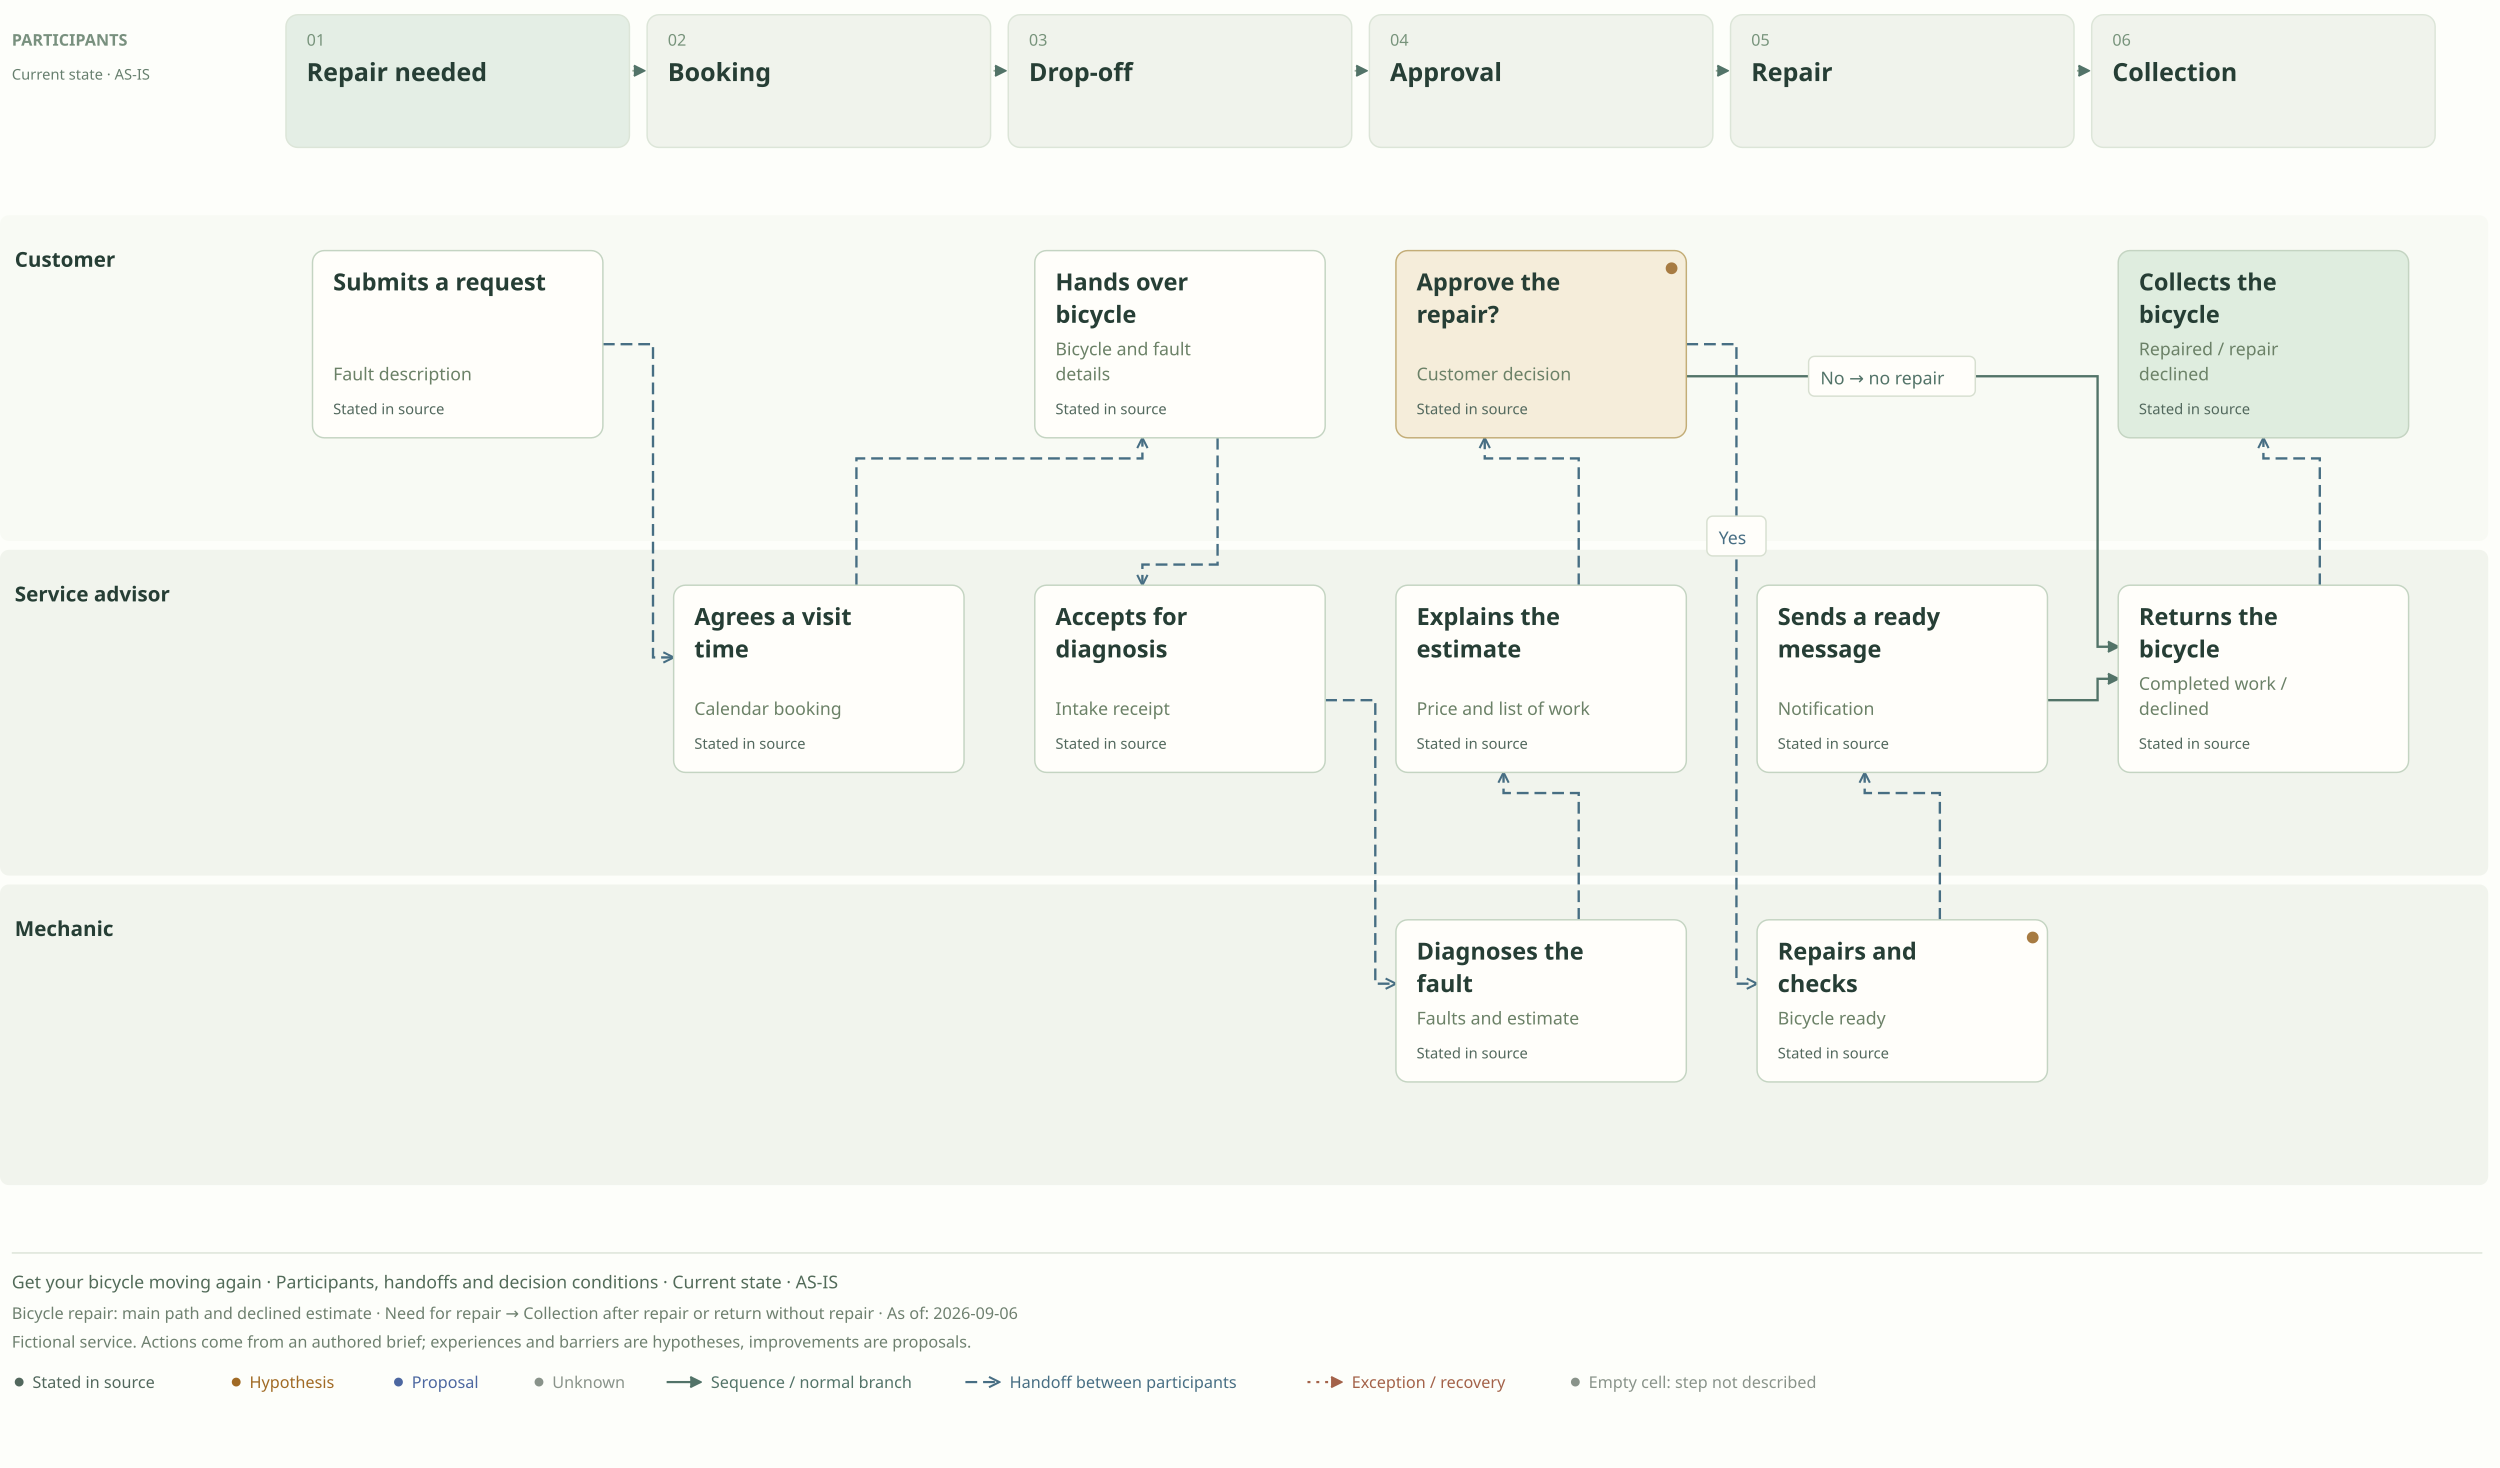
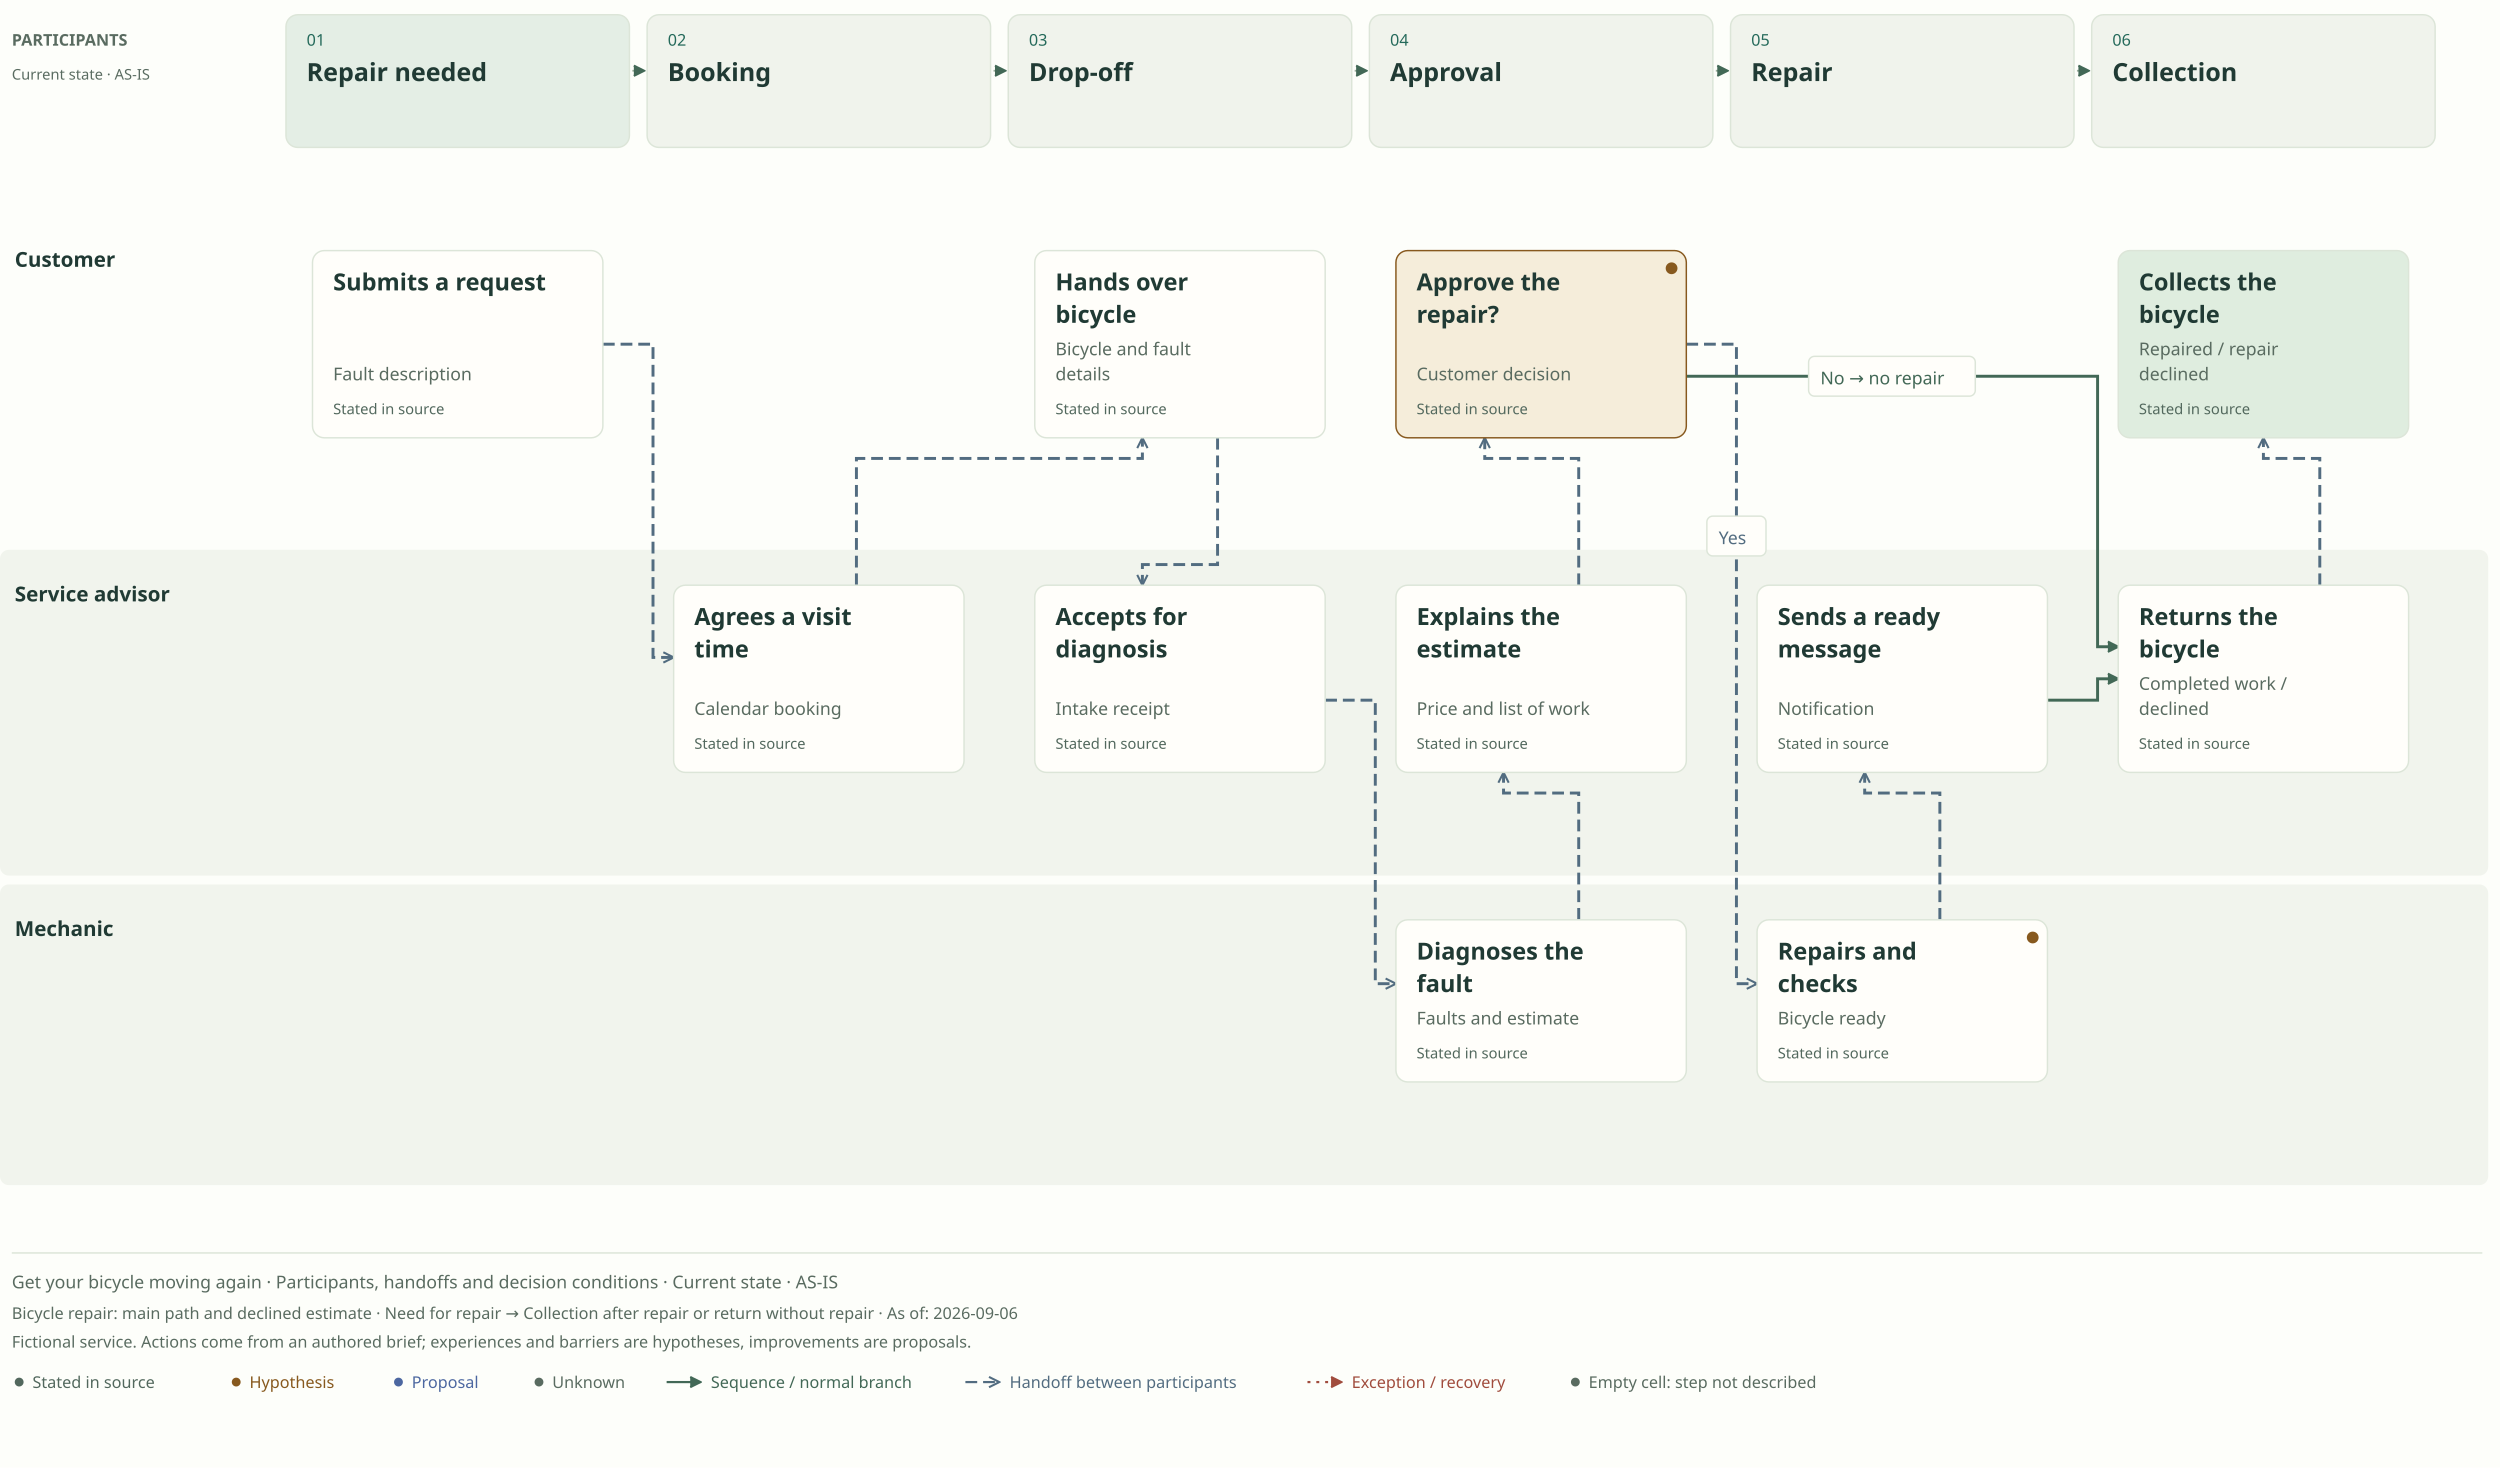
<svg xmlns="http://www.w3.org/2000/svg" viewBox="0 0 1696 995.6" width="1696" height="995.6" aria-label="Get your bicycle moving again. Participants, handoffs and decision conditions. Current state · AS-IS">
  <rect x="0" y="0" width="1696" height="995.6" rx="0" fill="#fdfefa" stroke="none" />
-   <style>[role="button"]:focus-visible{outline:none;filter:drop-shadow(0 0 3px #b18d34)}</style>
  <defs>
    <marker id="flow" markerWidth="9" markerHeight="9" refX="8" refY="4.5" orient="auto" markerUnits="userSpaceOnUse">
-       <path d="M1,1 L8,4.5 L1,8" fill="#527368" stroke="#527368" stroke-width="1.4" />
+       <path d="M1,1 L8,4.5 L1,8" fill="#426856" stroke="#426856" stroke-width="1.4" />
    </marker>
    <marker id="handoff" markerWidth="9" markerHeight="9" refX="8" refY="4.5" orient="auto" markerUnits="userSpaceOnUse">
-       <path d="M1,1 L8,4.5 L1,8" fill="none" stroke="#476e83" stroke-width="1.4" />
+       <path d="M1,1 L8,4.5 L1,8" fill="none" stroke="#526c80" stroke-width="1.4" />
    </marker>
    <marker id="exception" markerWidth="9" markerHeight="9" refX="8" refY="4.5" orient="auto" markerUnits="userSpaceOnUse">
-       <path d="M1,1 L8,4.5 L1,8" fill="#a36249" stroke="#a36249" stroke-width="1.4" />
+       <path d="M1,1 L8,4.5 L1,8" fill="#a04c3d" stroke="#a04c3d" stroke-width="1.4" />
    </marker>
  </defs>
-   <text x="8" y="31" fill="#78907e" font-size="11" font-weight="700" font-family="&quot;Avenir Next&quot;, &quot;Trebuchet MS&quot;, sans-serif">
+   <text x="8" y="31" fill="#596b60" font-size="11" font-weight="700" font-family="&quot;Avenir Next&quot;,&quot;Trebuchet MS&quot;,sans-serif">
    <tspan x="8" dy="0">PARTICIPANTS</tspan>
  </text>
-   <text x="8" y="54" fill="#667e6d" font-size="10" font-weight="500" font-family="&quot;Avenir Next&quot;, &quot;Trebuchet MS&quot;, sans-serif">
+   <text x="8" y="54" fill="#596b60" font-size="10" font-weight="500" font-family="&quot;Avenir Next&quot;,&quot;Trebuchet MS&quot;,sans-serif">
    <tspan x="8" dy="0">Current state · AS-IS</tspan>
  </text>
-   <g data-card="stage" aria-label="Repair needed">
+   <g data-card="stage" data-stage="request" aria-label="Repair needed">
    <rect x="194" y="10" width="233" height="90" rx="8" fill="#e4eee5" stroke="#dce5d8" />
-     <text x="208" y="31" fill="#77937b" font-size="11" font-weight="500" font-family="&quot;Avenir Next&quot;, &quot;Trebuchet MS&quot;, sans-serif">
+     <text x="208" y="31" fill="#24695a" font-size="11" font-weight="500" font-family="&quot;Avenir Next&quot;,&quot;Trebuchet MS&quot;,sans-serif">
      <tspan x="208" dy="0">01</tspan>
    </text>
-     <text x="208" y="55" fill="#263e35" font-size="17" font-weight="600" font-family="&quot;Avenir Next&quot;, &quot;Trebuchet MS&quot;, sans-serif">
+     <text x="208" y="55" fill="#203a34" font-size="17" font-weight="600" font-family="&quot;Avenir Next&quot;,&quot;Trebuchet MS&quot;,sans-serif">
      <tspan x="208" dy="0">Repair needed</tspan>
    </text>
  </g>
  <path d="M429 48 h8" stroke="#98ac9a" stroke-width="1.2" marker-end="url(#flow)" />
-   <g data-card="stage" aria-label="Booking">
+   <g data-card="stage" data-stage="book" aria-label="Booking">
    <rect x="439" y="10" width="233" height="90" rx="8" fill="#f0f3ec" stroke="#dce5d8" />
-     <text x="453" y="31" fill="#77937b" font-size="11" font-weight="500" font-family="&quot;Avenir Next&quot;, &quot;Trebuchet MS&quot;, sans-serif">
+     <text x="453" y="31" fill="#24695a" font-size="11" font-weight="500" font-family="&quot;Avenir Next&quot;,&quot;Trebuchet MS&quot;,sans-serif">
      <tspan x="453" dy="0">02</tspan>
    </text>
-     <text x="453" y="55" fill="#263e35" font-size="17" font-weight="600" font-family="&quot;Avenir Next&quot;, &quot;Trebuchet MS&quot;, sans-serif">
+     <text x="453" y="55" fill="#203a34" font-size="17" font-weight="600" font-family="&quot;Avenir Next&quot;,&quot;Trebuchet MS&quot;,sans-serif">
      <tspan x="453" dy="0">Booking</tspan>
    </text>
  </g>
  <path d="M674 48 h8" stroke="#98ac9a" stroke-width="1.2" marker-end="url(#flow)" />
-   <g data-card="stage" aria-label="Drop-off">
+   <g data-card="stage" data-stage="handover" aria-label="Drop-off">
    <rect x="684" y="10" width="233" height="90" rx="8" fill="#f0f3ec" stroke="#dce5d8" />
-     <text x="698" y="31" fill="#77937b" font-size="11" font-weight="500" font-family="&quot;Avenir Next&quot;, &quot;Trebuchet MS&quot;, sans-serif">
+     <text x="698" y="31" fill="#24695a" font-size="11" font-weight="500" font-family="&quot;Avenir Next&quot;,&quot;Trebuchet MS&quot;,sans-serif">
      <tspan x="698" dy="0">03</tspan>
    </text>
-     <text x="698" y="55" fill="#263e35" font-size="17" font-weight="600" font-family="&quot;Avenir Next&quot;, &quot;Trebuchet MS&quot;, sans-serif">
+     <text x="698" y="55" fill="#203a34" font-size="17" font-weight="600" font-family="&quot;Avenir Next&quot;,&quot;Trebuchet MS&quot;,sans-serif">
      <tspan x="698" dy="0">Drop-off</tspan>
    </text>
  </g>
  <path d="M919 48 h8" stroke="#98ac9a" stroke-width="1.2" marker-end="url(#flow)" />
-   <g data-card="stage" aria-label="Approval">
+   <g data-card="stage" data-stage="diagnose" aria-label="Approval">
    <rect x="929" y="10" width="233" height="90" rx="8" fill="#f0f3ec" stroke="#dce5d8" />
-     <text x="943" y="31" fill="#77937b" font-size="11" font-weight="500" font-family="&quot;Avenir Next&quot;, &quot;Trebuchet MS&quot;, sans-serif">
+     <text x="943" y="31" fill="#24695a" font-size="11" font-weight="500" font-family="&quot;Avenir Next&quot;,&quot;Trebuchet MS&quot;,sans-serif">
      <tspan x="943" dy="0">04</tspan>
    </text>
-     <text x="943" y="55" fill="#263e35" font-size="17" font-weight="600" font-family="&quot;Avenir Next&quot;, &quot;Trebuchet MS&quot;, sans-serif">
+     <text x="943" y="55" fill="#203a34" font-size="17" font-weight="600" font-family="&quot;Avenir Next&quot;,&quot;Trebuchet MS&quot;,sans-serif">
      <tspan x="943" dy="0">Approval</tspan>
    </text>
  </g>
  <path d="M1164 48 h8" stroke="#98ac9a" stroke-width="1.2" marker-end="url(#flow)" />
-   <g data-card="stage" aria-label="Repair">
+   <g data-card="stage" data-stage="repair" aria-label="Repair">
    <rect x="1174" y="10" width="233" height="90" rx="8" fill="#f0f3ec" stroke="#dce5d8" />
-     <text x="1188" y="31" fill="#77937b" font-size="11" font-weight="500" font-family="&quot;Avenir Next&quot;, &quot;Trebuchet MS&quot;, sans-serif">
+     <text x="1188" y="31" fill="#24695a" font-size="11" font-weight="500" font-family="&quot;Avenir Next&quot;,&quot;Trebuchet MS&quot;,sans-serif">
      <tspan x="1188" dy="0">05</tspan>
    </text>
-     <text x="1188" y="55" fill="#263e35" font-size="17" font-weight="600" font-family="&quot;Avenir Next&quot;, &quot;Trebuchet MS&quot;, sans-serif">
+     <text x="1188" y="55" fill="#203a34" font-size="17" font-weight="600" font-family="&quot;Avenir Next&quot;,&quot;Trebuchet MS&quot;,sans-serif">
      <tspan x="1188" dy="0">Repair</tspan>
    </text>
  </g>
  <path d="M1409 48 h8" stroke="#98ac9a" stroke-width="1.2" marker-end="url(#flow)" />
-   <g data-card="stage" aria-label="Collection">
+   <g data-card="stage" data-stage="pickup" aria-label="Collection">
    <rect x="1419" y="10" width="233" height="90" rx="8" fill="#f0f3ec" stroke="#dce5d8" />
-     <text x="1433" y="31" fill="#77937b" font-size="11" font-weight="500" font-family="&quot;Avenir Next&quot;, &quot;Trebuchet MS&quot;, sans-serif">
+     <text x="1433" y="31" fill="#24695a" font-size="11" font-weight="500" font-family="&quot;Avenir Next&quot;,&quot;Trebuchet MS&quot;,sans-serif">
      <tspan x="1433" dy="0">06</tspan>
    </text>
-     <text x="1433" y="55" fill="#263e35" font-size="17" font-weight="600" font-family="&quot;Avenir Next&quot;, &quot;Trebuchet MS&quot;, sans-serif">
+     <text x="1433" y="55" fill="#203a34" font-size="17" font-weight="600" font-family="&quot;Avenir Next&quot;,&quot;Trebuchet MS&quot;,sans-serif">
      <tspan x="1433" dy="0">Collection</tspan>
    </text>
  </g>
-   <rect x="0" y="146" width="1688" height="221" rx="6" fill="#f8faf4" stroke="none" />
-   <text x="10" y="181" fill="#263e35" font-size="14" font-weight="600" font-family="&quot;Avenir Next&quot;, &quot;Trebuchet MS&quot;, sans-serif">
+   <rect x="0" y="146" width="1688" height="221" rx="6" fill="#fdfefa" stroke="none" />
+   <text x="10" y="181" fill="#203a34" font-size="14" font-weight="600" font-family="&quot;Avenir Next&quot;,&quot;Trebuchet MS&quot;,sans-serif">
    <tspan x="10" dy="0">Customer</tspan>
  </text>
  <rect x="0" y="373" width="1688" height="221" rx="6" fill="#f1f4ed" stroke="none" />
-   <text x="10" y="408" fill="#263e35" font-size="14" font-weight="600" font-family="&quot;Avenir Next&quot;, &quot;Trebuchet MS&quot;, sans-serif">
+   <text x="10" y="408" fill="#203a34" font-size="14" font-weight="600" font-family="&quot;Avenir Next&quot;,&quot;Trebuchet MS&quot;,sans-serif">
    <tspan x="10" dy="0">Service advisor</tspan>
  </text>
  <rect x="0" y="600" width="1688" height="204" rx="6" fill="#f1f4ed" stroke="none" />
-   <text x="10" y="635" fill="#263e35" font-size="14" font-weight="600" font-family="&quot;Avenir Next&quot;, &quot;Trebuchet MS&quot;, sans-serif">
+   <text x="10" y="635" fill="#203a34" font-size="14" font-weight="600" font-family="&quot;Avenir Next&quot;,&quot;Trebuchet MS&quot;,sans-serif">
    <tspan x="10" dy="0">Mechanic</tspan>
  </text>
  <g data-layer="edges">
-     <path d="M409 233.5 H443 V446 H457" stroke="#476e83" stroke-width="1.6" fill="none" stroke-dasharray="8 4" marker-end="url(#handoff)" data-edge="edge-1" data-from="need" data-to="book" data-kind="handoff" aria-label="edge-1: Submits a request → Agrees a visit time. Handoff between participants" />
-     <path d="M581 397 V311 H775 V297" stroke="#476e83" stroke-width="1.6" fill="none" stroke-dasharray="8 4" marker-end="url(#handoff)" data-edge="edge-2" data-from="book" data-to="bring" data-kind="handoff" aria-label="edge-2: Agrees a visit time → Hands over bicycle. Handoff between participants" />
-     <path d="M826 297 V383 H775 V397" stroke="#476e83" stroke-width="1.6" fill="none" stroke-dasharray="8 4" marker-end="url(#handoff)" data-edge="edge-3" data-from="bring" data-to="accept" data-kind="handoff" aria-label="edge-3: Hands over bicycle → Accepts for diagnosis. Handoff between participants" />
-     <path d="M899 475 H933 V667.333 H947" stroke="#476e83" stroke-width="1.6" fill="none" stroke-dasharray="8 4" marker-end="url(#handoff)" data-edge="edge-4" data-from="accept" data-to="inspect" data-kind="handoff" aria-label="edge-4: Accepts for diagnosis → Diagnoses the fault. Handoff between participants" />
-     <path d="M1071 624 V538 H1020 V524" stroke="#476e83" stroke-width="1.6" fill="none" stroke-dasharray="8 4" marker-end="url(#handoff)" data-edge="edge-5" data-from="inspect" data-to="quote" data-kind="handoff" aria-label="edge-5: Diagnoses the fault → Explains the estimate. Handoff between participants" />
-     <path d="M1071 397 V311 H1007.25 V297" stroke="#476e83" stroke-width="1.6" fill="none" stroke-dasharray="8 4" marker-end="url(#handoff)" data-edge="edge-6" data-from="quote" data-to="decision" data-kind="handoff" aria-label="edge-6: Explains the estimate → Approve the repair?. Handoff between participants" />
-     <path d="M1144 233.5 H1178 V667.333 H1192" stroke="#476e83" stroke-width="1.6" fill="none" stroke-dasharray="8 4" marker-end="url(#handoff)" data-edge="edge-7" data-from="decision" data-to="fix" data-kind="handoff" aria-label="edge-7: Approve the repair? → Repairs and checks. Yes" />
+     <path d="M409 233.5 H443 V446 H457" stroke="#526c80" stroke-width="2" fill="none" stroke-dasharray="8 4" marker-end="url(#handoff)" data-edge="edge-1" data-from="need" data-to="book" data-kind="handoff" aria-label="edge-1: Submits a request → Agrees a visit time. Handoff between participants" />
+     <path d="M581 397 V311 H775 V297" stroke="#526c80" stroke-width="2" fill="none" stroke-dasharray="8 4" marker-end="url(#handoff)" data-edge="edge-2" data-from="book" data-to="bring" data-kind="handoff" aria-label="edge-2: Agrees a visit time → Hands over bicycle. Handoff between participants" />
+     <path d="M826 297 V383 H775 V397" stroke="#526c80" stroke-width="2" fill="none" stroke-dasharray="8 4" marker-end="url(#handoff)" data-edge="edge-3" data-from="bring" data-to="accept" data-kind="handoff" aria-label="edge-3: Hands over bicycle → Accepts for diagnosis. Handoff between participants" />
+     <path d="M899 475 H933 V667.333 H947" stroke="#526c80" stroke-width="2" fill="none" stroke-dasharray="8 4" marker-end="url(#handoff)" data-edge="edge-4" data-from="accept" data-to="inspect" data-kind="handoff" aria-label="edge-4: Accepts for diagnosis → Diagnoses the fault. Handoff between participants" />
+     <path d="M1071 624 V538 H1020 V524" stroke="#526c80" stroke-width="2" fill="none" stroke-dasharray="8 4" marker-end="url(#handoff)" data-edge="edge-5" data-from="inspect" data-to="quote" data-kind="handoff" aria-label="edge-5: Diagnoses the fault → Explains the estimate. Handoff between participants" />
+     <path d="M1071 397 V311 H1007.25 V297" stroke="#526c80" stroke-width="2" fill="none" stroke-dasharray="8 4" marker-end="url(#handoff)" data-edge="edge-6" data-from="quote" data-to="decision" data-kind="handoff" aria-label="edge-6: Explains the estimate → Approve the repair?. Handoff between participants" />
+     <path d="M1144 233.5 H1178 V667.333 H1192" stroke="#526c80" stroke-width="2" fill="none" stroke-dasharray="8 4" marker-end="url(#handoff)" data-edge="edge-7" data-from="decision" data-to="fix" data-kind="handoff" aria-label="edge-7: Approve the repair? → Repairs and checks. Yes" />
    <g data-edge-label="edge-7" aria-label="edge-7: Approve the repair? → Repairs and checks. Yes">
-       <rect x="1157.94" y="350.15" width="40.12" height="27" rx="4" fill="#fffefa" stroke="#d7dfd0" />
-       <text x="1165.94" y="369.15" fill="#476e83" font-size="12" font-weight="500" font-family="&quot;Avenir Next&quot;, &quot;Trebuchet MS&quot;, sans-serif">
+       <rect x="1157.94" y="350.15" width="40.12" height="27" rx="4" fill="#fffefa" stroke="#dce5d8" />
+       <text x="1165.94" y="369.15" fill="#526c80" font-size="12" font-weight="500" font-family="&quot;Avenir Next&quot;,&quot;Trebuchet MS&quot;,sans-serif">
        <tspan x="1165.94" dy="0">Yes</tspan>
      </text>
    </g>
-     <path d="M1144 255.25 H1423 V438.75 H1437" stroke="#527368" stroke-width="1.6" fill="none" stroke-dasharray="none" marker-end="url(#flow)" data-edge="edge-8" data-from="decision" data-to="return" data-kind="flow" aria-label="edge-8: Approve the repair? → Returns the bicycle. No → no repair" />
+     <path d="M1144 255.25 H1423 V438.75 H1437" stroke="#426856" stroke-width="2" fill="none" stroke-dasharray="none" marker-end="url(#flow)" data-edge="edge-8" data-from="decision" data-to="return" data-kind="flow" aria-label="edge-8: Approve the repair? → Returns the bicycle. No → no repair" />
    <g data-edge-label="edge-8" aria-label="edge-8: Approve the repair? → Returns the bicycle. No → no repair">
-       <rect x="1226.96" y="241.75" width="113.08" height="27" rx="4" fill="#fffefa" stroke="#d7dfd0" />
-       <text x="1234.96" y="260.75" fill="#527368" font-size="12" font-weight="500" font-family="&quot;Avenir Next&quot;, &quot;Trebuchet MS&quot;, sans-serif">
+       <rect x="1226.96" y="241.75" width="113.08" height="27" rx="4" fill="#fffefa" stroke="#dce5d8" />
+       <text x="1234.96" y="260.75" fill="#426856" font-size="12" font-weight="500" font-family="&quot;Avenir Next&quot;,&quot;Trebuchet MS&quot;,sans-serif">
        <tspan x="1234.96" dy="0">No → no repair</tspan>
      </text>
    </g>
-     <path d="M1316 624 V538 H1265 V524" stroke="#476e83" stroke-width="1.6" fill="none" stroke-dasharray="8 4" marker-end="url(#handoff)" data-edge="edge-9" data-from="fix" data-to="notify" data-kind="handoff" aria-label="edge-9: Repairs and checks → Sends a ready message. Handoff between participants" />
-     <path d="M1389 475 H1423 V460.5 H1437" stroke="#527368" stroke-width="1.6" fill="none" stroke-dasharray="none" marker-end="url(#flow)" data-edge="edge-10" data-from="notify" data-to="return" data-kind="flow" aria-label="edge-10: Sends a ready message → Returns the bicycle. Sequence / normal branch" />
-     <path d="M1573.75 397 V311 H1535.5 V297" stroke="#476e83" stroke-width="1.6" fill="none" stroke-dasharray="8 4" marker-end="url(#handoff)" data-edge="edge-11" data-from="return" data-to="done" data-kind="handoff" aria-label="edge-11: Returns the bicycle → Collects the bicycle. Handoff between participants" />
-   </g>
-   <g data-node="need" data-card="node" aria-label="Submits a request. Stated in source">
-     <rect x="212" y="170" width="197" height="127" rx="8" fill="#fffefa" stroke="#c4d4c2" />
-     <text x="226" y="197" fill="#263e35" font-size="16" font-weight="600" font-family="&quot;Avenir Next&quot;, &quot;Trebuchet MS&quot;, sans-serif">
+     <path d="M1316 624 V538 H1265 V524" stroke="#526c80" stroke-width="2" fill="none" stroke-dasharray="8 4" marker-end="url(#handoff)" data-edge="edge-9" data-from="fix" data-to="notify" data-kind="handoff" aria-label="edge-9: Repairs and checks → Sends a ready message. Handoff between participants" />
+     <path d="M1389 475 H1423 V460.5 H1437" stroke="#426856" stroke-width="2" fill="none" stroke-dasharray="none" marker-end="url(#flow)" data-edge="edge-10" data-from="notify" data-to="return" data-kind="flow" aria-label="edge-10: Sends a ready message → Returns the bicycle. Sequence / normal branch" />
+     <path d="M1573.75 397 V311 H1535.5 V297" stroke="#526c80" stroke-width="2" fill="none" stroke-dasharray="8 4" marker-end="url(#handoff)" data-edge="edge-11" data-from="return" data-to="done" data-kind="handoff" aria-label="edge-11: Returns the bicycle → Collects the bicycle. Handoff between participants" />
+   </g>
+   <g data-node="need" data-card="node" data-kind="action" aria-label="Submits a request. Stated in source">
+     <rect x="212" y="170" width="197" height="127" rx="8" fill="#fffefa" stroke="#dce5d8" />
+     <text x="226" y="197" fill="#203a34" font-size="16" font-weight="600" font-family="&quot;Avenir Next&quot;,&quot;Trebuchet MS&quot;,sans-serif">
      <tspan x="226" dy="0">Submits a request</tspan>
    </text>
-     <text x="226" y="258" fill="#6b8167" font-size="12" font-weight="500" font-family="&quot;Avenir Next&quot;, &quot;Trebuchet MS&quot;, sans-serif">
+     <text x="226" y="258" fill="#596b60" font-size="12" font-weight="500" font-family="&quot;Avenir Next&quot;,&quot;Trebuchet MS&quot;,sans-serif">
      <tspan x="226" dy="0">Fault description</tspan>
    </text>
-     <text x="226" y="281" fill="#52685d" font-size="10" font-weight="500" font-family="&quot;Avenir Next&quot;, &quot;Trebuchet MS&quot;, sans-serif">
+     <text x="226" y="281" fill="#52685d" font-size="10" font-weight="500" font-family="&quot;Avenir Next&quot;,&quot;Trebuchet MS&quot;,sans-serif">
      <tspan x="226" dy="0">Stated in source</tspan>
    </text>
  </g>
-   <g data-node="book" data-card="node" aria-label="Agrees a visit time. Stated in source">
-     <rect x="457" y="397" width="197" height="127" rx="8" fill="#fffefa" stroke="#c4d4c2" />
-     <text x="471" y="424" fill="#263e35" font-size="16" font-weight="600" font-family="&quot;Avenir Next&quot;, &quot;Trebuchet MS&quot;, sans-serif">
+   <g data-node="book" data-card="node" data-kind="action" aria-label="Agrees a visit time. Stated in source">
+     <rect x="457" y="397" width="197" height="127" rx="8" fill="#fffefa" stroke="#dce5d8" />
+     <text x="471" y="424" fill="#203a34" font-size="16" font-weight="600" font-family="&quot;Avenir Next&quot;,&quot;Trebuchet MS&quot;,sans-serif">
      <tspan x="471" dy="0">Agrees a visit</tspan>
      <tspan x="471" dy="22">time</tspan>
    </text>
-     <text x="471" y="485" fill="#6b8167" font-size="12" font-weight="500" font-family="&quot;Avenir Next&quot;, &quot;Trebuchet MS&quot;, sans-serif">
+     <text x="471" y="485" fill="#596b60" font-size="12" font-weight="500" font-family="&quot;Avenir Next&quot;,&quot;Trebuchet MS&quot;,sans-serif">
      <tspan x="471" dy="0">Calendar booking</tspan>
    </text>
-     <text x="471" y="508" fill="#52685d" font-size="10" font-weight="500" font-family="&quot;Avenir Next&quot;, &quot;Trebuchet MS&quot;, sans-serif">
+     <text x="471" y="508" fill="#52685d" font-size="10" font-weight="500" font-family="&quot;Avenir Next&quot;,&quot;Trebuchet MS&quot;,sans-serif">
      <tspan x="471" dy="0">Stated in source</tspan>
    </text>
  </g>
-   <g data-node="bring" data-card="node" aria-label="Hands over bicycle. Stated in source">
-     <rect x="702" y="170" width="197" height="127" rx="8" fill="#fffefa" stroke="#c4d4c2" />
-     <text x="716" y="197" fill="#263e35" font-size="16" font-weight="600" font-family="&quot;Avenir Next&quot;, &quot;Trebuchet MS&quot;, sans-serif">
+   <g data-node="bring" data-card="node" data-kind="action" aria-label="Hands over bicycle. Stated in source">
+     <rect x="702" y="170" width="197" height="127" rx="8" fill="#fffefa" stroke="#dce5d8" />
+     <text x="716" y="197" fill="#203a34" font-size="16" font-weight="600" font-family="&quot;Avenir Next&quot;,&quot;Trebuchet MS&quot;,sans-serif">
      <tspan x="716" dy="0">Hands over</tspan>
      <tspan x="716" dy="22">bicycle</tspan>
    </text>
-     <text x="716" y="241" fill="#6b8167" font-size="12" font-weight="500" font-family="&quot;Avenir Next&quot;, &quot;Trebuchet MS&quot;, sans-serif">
+     <text x="716" y="241" fill="#596b60" font-size="12" font-weight="500" font-family="&quot;Avenir Next&quot;,&quot;Trebuchet MS&quot;,sans-serif">
      <tspan x="716" dy="0">Bicycle and fault</tspan>
      <tspan x="716" dy="17">details</tspan>
    </text>
-     <text x="716" y="281" fill="#52685d" font-size="10" font-weight="500" font-family="&quot;Avenir Next&quot;, &quot;Trebuchet MS&quot;, sans-serif">
+     <text x="716" y="281" fill="#52685d" font-size="10" font-weight="500" font-family="&quot;Avenir Next&quot;,&quot;Trebuchet MS&quot;,sans-serif">
      <tspan x="716" dy="0">Stated in source</tspan>
    </text>
  </g>
-   <g data-node="accept" data-card="node" aria-label="Accepts for diagnosis. Stated in source">
-     <rect x="702" y="397" width="197" height="127" rx="8" fill="#fffefa" stroke="#c4d4c2" />
-     <text x="716" y="424" fill="#263e35" font-size="16" font-weight="600" font-family="&quot;Avenir Next&quot;, &quot;Trebuchet MS&quot;, sans-serif">
+   <g data-node="accept" data-card="node" data-kind="action" aria-label="Accepts for diagnosis. Stated in source">
+     <rect x="702" y="397" width="197" height="127" rx="8" fill="#fffefa" stroke="#dce5d8" />
+     <text x="716" y="424" fill="#203a34" font-size="16" font-weight="600" font-family="&quot;Avenir Next&quot;,&quot;Trebuchet MS&quot;,sans-serif">
      <tspan x="716" dy="0">Accepts for</tspan>
      <tspan x="716" dy="22">diagnosis</tspan>
    </text>
-     <text x="716" y="485" fill="#6b8167" font-size="12" font-weight="500" font-family="&quot;Avenir Next&quot;, &quot;Trebuchet MS&quot;, sans-serif">
+     <text x="716" y="485" fill="#596b60" font-size="12" font-weight="500" font-family="&quot;Avenir Next&quot;,&quot;Trebuchet MS&quot;,sans-serif">
      <tspan x="716" dy="0">Intake receipt</tspan>
    </text>
-     <text x="716" y="508" fill="#52685d" font-size="10" font-weight="500" font-family="&quot;Avenir Next&quot;, &quot;Trebuchet MS&quot;, sans-serif">
+     <text x="716" y="508" fill="#52685d" font-size="10" font-weight="500" font-family="&quot;Avenir Next&quot;,&quot;Trebuchet MS&quot;,sans-serif">
      <tspan x="716" dy="0">Stated in source</tspan>
    </text>
  </g>
-   <g data-node="inspect" data-card="node" aria-label="Diagnoses the fault. Stated in source">
-     <rect x="947" y="624" width="197" height="110" rx="8" fill="#fffefa" stroke="#c4d4c2" />
-     <text x="961" y="651" fill="#263e35" font-size="16" font-weight="600" font-family="&quot;Avenir Next&quot;, &quot;Trebuchet MS&quot;, sans-serif">
+   <g data-node="inspect" data-card="node" data-kind="action" aria-label="Diagnoses the fault. Stated in source">
+     <rect x="947" y="624" width="197" height="110" rx="8" fill="#fffefa" stroke="#dce5d8" />
+     <text x="961" y="651" fill="#203a34" font-size="16" font-weight="600" font-family="&quot;Avenir Next&quot;,&quot;Trebuchet MS&quot;,sans-serif">
      <tspan x="961" dy="0">Diagnoses the</tspan>
      <tspan x="961" dy="22">fault</tspan>
    </text>
-     <text x="961" y="695" fill="#6b8167" font-size="12" font-weight="500" font-family="&quot;Avenir Next&quot;, &quot;Trebuchet MS&quot;, sans-serif">
+     <text x="961" y="695" fill="#596b60" font-size="12" font-weight="500" font-family="&quot;Avenir Next&quot;,&quot;Trebuchet MS&quot;,sans-serif">
      <tspan x="961" dy="0">Faults and estimate</tspan>
    </text>
-     <text x="961" y="718" fill="#52685d" font-size="10" font-weight="500" font-family="&quot;Avenir Next&quot;, &quot;Trebuchet MS&quot;, sans-serif">
+     <text x="961" y="718" fill="#52685d" font-size="10" font-weight="500" font-family="&quot;Avenir Next&quot;,&quot;Trebuchet MS&quot;,sans-serif">
      <tspan x="961" dy="0">Stated in source</tspan>
    </text>
  </g>
-   <g data-node="quote" data-card="node" aria-label="Explains the estimate. Stated in source">
-     <rect x="947" y="397" width="197" height="127" rx="8" fill="#fffefa" stroke="#c4d4c2" />
-     <text x="961" y="424" fill="#263e35" font-size="16" font-weight="600" font-family="&quot;Avenir Next&quot;, &quot;Trebuchet MS&quot;, sans-serif">
+   <g data-node="quote" data-card="node" data-kind="action" aria-label="Explains the estimate. Stated in source">
+     <rect x="947" y="397" width="197" height="127" rx="8" fill="#fffefa" stroke="#dce5d8" />
+     <text x="961" y="424" fill="#203a34" font-size="16" font-weight="600" font-family="&quot;Avenir Next&quot;,&quot;Trebuchet MS&quot;,sans-serif">
      <tspan x="961" dy="0">Explains the</tspan>
      <tspan x="961" dy="22">estimate</tspan>
    </text>
-     <text x="961" y="485" fill="#6b8167" font-size="12" font-weight="500" font-family="&quot;Avenir Next&quot;, &quot;Trebuchet MS&quot;, sans-serif">
+     <text x="961" y="485" fill="#596b60" font-size="12" font-weight="500" font-family="&quot;Avenir Next&quot;,&quot;Trebuchet MS&quot;,sans-serif">
      <tspan x="961" dy="0">Price and list of work</tspan>
    </text>
-     <text x="961" y="508" fill="#52685d" font-size="10" font-weight="500" font-family="&quot;Avenir Next&quot;, &quot;Trebuchet MS&quot;, sans-serif">
+     <text x="961" y="508" fill="#52685d" font-size="10" font-weight="500" font-family="&quot;Avenir Next&quot;,&quot;Trebuchet MS&quot;,sans-serif">
      <tspan x="961" dy="0">Stated in source</tspan>
    </text>
  </g>
-   <g data-node="decision" data-card="node" aria-label="Approve the repair?. Stated in source">
-     <rect x="947" y="170" width="197" height="127" rx="8" fill="#f5edda" stroke="#c3ad77" />
-     <text x="961" y="197" fill="#263e35" font-size="16" font-weight="600" font-family="&quot;Avenir Next&quot;, &quot;Trebuchet MS&quot;, sans-serif">
+   <g data-node="decision" data-card="node" data-kind="decision" aria-label="Approve the repair?. Stated in source">
+     <rect x="947" y="170" width="197" height="127" rx="8" fill="#f5edda" stroke="#87591e" />
+     <text x="961" y="197" fill="#203a34" font-size="16" font-weight="600" font-family="&quot;Avenir Next&quot;,&quot;Trebuchet MS&quot;,sans-serif">
      <tspan x="961" dy="0">Approve the</tspan>
      <tspan x="961" dy="22">repair?</tspan>
    </text>
-     <text x="961" y="258" fill="#6b8167" font-size="12" font-weight="500" font-family="&quot;Avenir Next&quot;, &quot;Trebuchet MS&quot;, sans-serif">
+     <text x="961" y="258" fill="#596b60" font-size="12" font-weight="500" font-family="&quot;Avenir Next&quot;,&quot;Trebuchet MS&quot;,sans-serif">
      <tspan x="961" dy="0">Customer decision</tspan>
    </text>
-     <text x="961" y="281" fill="#52685d" font-size="10" font-weight="500" font-family="&quot;Avenir Next&quot;, &quot;Trebuchet MS&quot;, sans-serif">
+     <text x="961" y="281" fill="#52685d" font-size="10" font-weight="500" font-family="&quot;Avenir Next&quot;,&quot;Trebuchet MS&quot;,sans-serif">
      <tspan x="961" dy="0">Stated in source</tspan>
    </text>
-     <circle cx="1134" cy="182" r="4" fill="#a77b42" />
-   </g>
-   <g data-node="fix" data-card="node" aria-label="Repairs and checks. Stated in source">
-     <rect x="1192" y="624" width="197" height="110" rx="8" fill="#fffefa" stroke="#c4d4c2" />
-     <text x="1206" y="651" fill="#263e35" font-size="16" font-weight="600" font-family="&quot;Avenir Next&quot;, &quot;Trebuchet MS&quot;, sans-serif">
+     <circle cx="1134" cy="182" r="4" fill="#87591e" />
+   </g>
+   <g data-node="fix" data-card="node" data-kind="action" aria-label="Repairs and checks. Stated in source">
+     <rect x="1192" y="624" width="197" height="110" rx="8" fill="#fffefa" stroke="#dce5d8" />
+     <text x="1206" y="651" fill="#203a34" font-size="16" font-weight="600" font-family="&quot;Avenir Next&quot;,&quot;Trebuchet MS&quot;,sans-serif">
      <tspan x="1206" dy="0">Repairs and</tspan>
      <tspan x="1206" dy="22">checks</tspan>
    </text>
-     <text x="1206" y="695" fill="#6b8167" font-size="12" font-weight="500" font-family="&quot;Avenir Next&quot;, &quot;Trebuchet MS&quot;, sans-serif">
+     <text x="1206" y="695" fill="#596b60" font-size="12" font-weight="500" font-family="&quot;Avenir Next&quot;,&quot;Trebuchet MS&quot;,sans-serif">
      <tspan x="1206" dy="0">Bicycle ready</tspan>
    </text>
-     <text x="1206" y="718" fill="#52685d" font-size="10" font-weight="500" font-family="&quot;Avenir Next&quot;, &quot;Trebuchet MS&quot;, sans-serif">
+     <text x="1206" y="718" fill="#52685d" font-size="10" font-weight="500" font-family="&quot;Avenir Next&quot;,&quot;Trebuchet MS&quot;,sans-serif">
      <tspan x="1206" dy="0">Stated in source</tspan>
    </text>
-     <circle cx="1379" cy="636" r="4" fill="#a77b42" />
-   </g>
-   <g data-node="notify" data-card="node" aria-label="Sends a ready message. Stated in source">
-     <rect x="1192" y="397" width="197" height="127" rx="8" fill="#fffefa" stroke="#c4d4c2" />
-     <text x="1206" y="424" fill="#263e35" font-size="16" font-weight="600" font-family="&quot;Avenir Next&quot;, &quot;Trebuchet MS&quot;, sans-serif">
+     <circle cx="1379" cy="636" r="4" fill="#87591e" />
+   </g>
+   <g data-node="notify" data-card="node" data-kind="action" aria-label="Sends a ready message. Stated in source">
+     <rect x="1192" y="397" width="197" height="127" rx="8" fill="#fffefa" stroke="#dce5d8" />
+     <text x="1206" y="424" fill="#203a34" font-size="16" font-weight="600" font-family="&quot;Avenir Next&quot;,&quot;Trebuchet MS&quot;,sans-serif">
      <tspan x="1206" dy="0">Sends a ready</tspan>
      <tspan x="1206" dy="22">message</tspan>
    </text>
-     <text x="1206" y="485" fill="#6b8167" font-size="12" font-weight="500" font-family="&quot;Avenir Next&quot;, &quot;Trebuchet MS&quot;, sans-serif">
+     <text x="1206" y="485" fill="#596b60" font-size="12" font-weight="500" font-family="&quot;Avenir Next&quot;,&quot;Trebuchet MS&quot;,sans-serif">
      <tspan x="1206" dy="0">Notification</tspan>
    </text>
-     <text x="1206" y="508" fill="#52685d" font-size="10" font-weight="500" font-family="&quot;Avenir Next&quot;, &quot;Trebuchet MS&quot;, sans-serif">
+     <text x="1206" y="508" fill="#52685d" font-size="10" font-weight="500" font-family="&quot;Avenir Next&quot;,&quot;Trebuchet MS&quot;,sans-serif">
      <tspan x="1206" dy="0">Stated in source</tspan>
    </text>
  </g>
-   <g data-node="return" data-card="node" aria-label="Returns the bicycle. Stated in source">
-     <rect x="1437" y="397" width="197" height="127" rx="8" fill="#fffefa" stroke="#c4d4c2" />
-     <text x="1451" y="424" fill="#263e35" font-size="16" font-weight="600" font-family="&quot;Avenir Next&quot;, &quot;Trebuchet MS&quot;, sans-serif">
+   <g data-node="return" data-card="node" data-kind="action" aria-label="Returns the bicycle. Stated in source">
+     <rect x="1437" y="397" width="197" height="127" rx="8" fill="#fffefa" stroke="#dce5d8" />
+     <text x="1451" y="424" fill="#203a34" font-size="16" font-weight="600" font-family="&quot;Avenir Next&quot;,&quot;Trebuchet MS&quot;,sans-serif">
      <tspan x="1451" dy="0">Returns the</tspan>
      <tspan x="1451" dy="22">bicycle</tspan>
    </text>
-     <text x="1451" y="468" fill="#6b8167" font-size="12" font-weight="500" font-family="&quot;Avenir Next&quot;, &quot;Trebuchet MS&quot;, sans-serif">
+     <text x="1451" y="468" fill="#596b60" font-size="12" font-weight="500" font-family="&quot;Avenir Next&quot;,&quot;Trebuchet MS&quot;,sans-serif">
      <tspan x="1451" dy="0">Completed work /</tspan>
      <tspan x="1451" dy="17">declined</tspan>
    </text>
-     <text x="1451" y="508" fill="#52685d" font-size="10" font-weight="500" font-family="&quot;Avenir Next&quot;, &quot;Trebuchet MS&quot;, sans-serif">
+     <text x="1451" y="508" fill="#52685d" font-size="10" font-weight="500" font-family="&quot;Avenir Next&quot;,&quot;Trebuchet MS&quot;,sans-serif">
      <tspan x="1451" dy="0">Stated in source</tspan>
    </text>
  </g>
-   <g data-node="done" data-card="node" aria-label="Collects the bicycle. Stated in source">
-     <rect x="1437" y="170" width="197" height="127" rx="8" fill="#dfeddf" stroke="#c4d4c2" />
-     <text x="1451" y="197" fill="#263e35" font-size="16" font-weight="600" font-family="&quot;Avenir Next&quot;, &quot;Trebuchet MS&quot;, sans-serif">
+   <g data-node="done" data-card="node" data-kind="outcome" aria-label="Collects the bicycle. Stated in source">
+     <rect x="1437" y="170" width="197" height="127" rx="8" fill="#dfeddf" stroke="#dce5d8" />
+     <text x="1451" y="197" fill="#203a34" font-size="16" font-weight="600" font-family="&quot;Avenir Next&quot;,&quot;Trebuchet MS&quot;,sans-serif">
      <tspan x="1451" dy="0">Collects the</tspan>
      <tspan x="1451" dy="22">bicycle</tspan>
    </text>
-     <text x="1451" y="241" fill="#6b8167" font-size="12" font-weight="500" font-family="&quot;Avenir Next&quot;, &quot;Trebuchet MS&quot;, sans-serif">
+     <text x="1451" y="241" fill="#596b60" font-size="12" font-weight="500" font-family="&quot;Avenir Next&quot;,&quot;Trebuchet MS&quot;,sans-serif">
      <tspan x="1451" dy="0">Repaired / repair</tspan>
      <tspan x="1451" dy="17">declined</tspan>
    </text>
-     <text x="1451" y="281" fill="#52685d" font-size="10" font-weight="500" font-family="&quot;Avenir Next&quot;, &quot;Trebuchet MS&quot;, sans-serif">
+     <text x="1451" y="281" fill="#52685d" font-size="10" font-weight="500" font-family="&quot;Avenir Next&quot;,&quot;Trebuchet MS&quot;,sans-serif">
      <tspan x="1451" dy="0">Stated in source</tspan>
    </text>
  </g>
-   <line x1="8" y1="850" x2="1684" y2="850" stroke="#dce3d8" stroke-width="1" />
-   <text x="8" y="874" fill="#526b59" font-size="12" font-weight="500" font-family="&quot;Avenir Next&quot;, &quot;Trebuchet MS&quot;, sans-serif">
+   <line x1="8" y1="850" x2="1684" y2="850" stroke="#dce5d8" stroke-width="1" />
+   <text x="8" y="874" fill="#596b60" font-size="12" font-weight="500" font-family="&quot;Avenir Next&quot;,&quot;Trebuchet MS&quot;,sans-serif">
    <tspan x="8" dy="0">Get your bicycle moving again · Participants, handoffs and decision conditions · Current state · AS-IS</tspan>
  </text>
-   <text x="8" y="894.8" fill="#6e806f" font-size="11" font-weight="500" font-family="&quot;Avenir Next&quot;, &quot;Trebuchet MS&quot;, sans-serif">
+   <text x="8" y="894.8" fill="#596b60" font-size="11" font-weight="500" font-family="&quot;Avenir Next&quot;,&quot;Trebuchet MS&quot;,sans-serif">
    <tspan x="8" dy="0">Bicycle repair: main path and declined estimate · Need for repair → Collection after repair or return without repair · As of: 2026-09-06</tspan>
  </text>
-   <text x="8" y="914.2" fill="#6e806f" font-size="11" font-weight="500" font-family="&quot;Avenir Next&quot;, &quot;Trebuchet MS&quot;, sans-serif">
+   <text x="8" y="914.2" fill="#596b60" font-size="11" font-weight="500" font-family="&quot;Avenir Next&quot;,&quot;Trebuchet MS&quot;,sans-serif">
    <tspan x="8" dy="0">Fictional service. Actions come from an authored brief; experiences and barriers are hypotheses, improvements are proposals.</tspan>
  </text>
  <circle cx="13" cy="937.6" r="3" fill="#52685d" />
-   <text x="22" y="941.6" fill="#52685d" font-size="11" font-weight="500" font-family="&quot;Avenir Next&quot;, &quot;Trebuchet MS&quot;, sans-serif">
+   <text x="22" y="941.6" fill="#52685d" font-size="11" font-weight="500" font-family="&quot;Avenir Next&quot;,&quot;Trebuchet MS&quot;,sans-serif">
    <tspan x="22" dy="0">Stated in source</tspan>
  </text>
-   <circle cx="160.25" cy="937.6" r="3" fill="#a06a24" />
-   <text x="169.25" y="941.6" fill="#a06a24" font-size="11" font-weight="500" font-family="&quot;Avenir Next&quot;, &quot;Trebuchet MS&quot;, sans-serif">
+   <circle cx="160.25" cy="937.6" r="3" fill="#87591e" />
+   <text x="169.25" y="941.6" fill="#87591e" font-size="11" font-weight="500" font-family="&quot;Avenir Next&quot;,&quot;Trebuchet MS&quot;,sans-serif">
    <tspan x="169.25" dy="0">Hypothesis</tspan>
  </text>
  <circle cx="270.32" cy="937.6" r="3" fill="#4c67a0" />
-   <text x="279.32" y="941.6" fill="#4c67a0" font-size="11" font-weight="500" font-family="&quot;Avenir Next&quot;, &quot;Trebuchet MS&quot;, sans-serif">
+   <text x="279.32" y="941.6" fill="#4c67a0" font-size="11" font-weight="500" font-family="&quot;Avenir Next&quot;,&quot;Trebuchet MS&quot;,sans-serif">
    <tspan x="279.32" dy="0">Proposal</tspan>
  </text>
-   <circle cx="365.65" cy="937.6" r="3" fill="#89938a" />
-   <text x="374.65" y="941.6" fill="#89938a" font-size="11" font-weight="500" font-family="&quot;Avenir Next&quot;, &quot;Trebuchet MS&quot;, sans-serif">
+   <circle cx="365.65" cy="937.6" r="3" fill="#596b60" />
+   <text x="374.65" y="941.6" fill="#596b60" font-size="11" font-weight="500" font-family="&quot;Avenir Next&quot;,&quot;Trebuchet MS&quot;,sans-serif">
    <tspan x="374.65" dy="0">Unknown</tspan>
  </text>
-   <path d="M452.24 937.6 h23" stroke="#527368" stroke-width="1.5" stroke-dasharray="none" marker-end="url(#flow)" />
-   <text x="482.24" y="941.6" fill="#527368" font-size="11" font-weight="500" font-family="&quot;Avenir Next&quot;, &quot;Trebuchet MS&quot;, sans-serif">
+   <path d="M452.24 937.6 h23" stroke="#426856" stroke-width="1.5" stroke-dasharray="none" marker-end="url(#flow)" />
+   <text x="482.24" y="941.6" fill="#426856" font-size="11" font-weight="500" font-family="&quot;Avenir Next&quot;,&quot;Trebuchet MS&quot;,sans-serif">
    <tspan x="482.24" dy="0">Sequence / normal branch</tspan>
  </text>
-   <path d="M654.93 937.6 h23" stroke="#476e83" stroke-width="1.5" stroke-dasharray="8 4" marker-end="url(#handoff)" />
-   <text x="684.93" y="941.6" fill="#476e83" font-size="11" font-weight="500" font-family="&quot;Avenir Next&quot;, &quot;Trebuchet MS&quot;, sans-serif">
+   <path d="M654.93 937.6 h23" stroke="#526c80" stroke-width="1.5" stroke-dasharray="8 4" marker-end="url(#handoff)" />
+   <text x="684.93" y="941.6" fill="#526c80" font-size="11" font-weight="500" font-family="&quot;Avenir Next&quot;,&quot;Trebuchet MS&quot;,sans-serif">
    <tspan x="684.93" dy="0">Handoff between participants</tspan>
  </text>
-   <path d="M886.99 937.6 h23" stroke="#a36249" stroke-width="1.5" stroke-dasharray="2 4" marker-end="url(#exception)" />
-   <text x="916.99" y="941.6" fill="#a36249" font-size="11" font-weight="500" font-family="&quot;Avenir Next&quot;, &quot;Trebuchet MS&quot;, sans-serif">
+   <path d="M886.99 937.6 h23" stroke="#a04c3d" stroke-width="1.5" stroke-dasharray="2 4" marker-end="url(#exception)" />
+   <text x="916.99" y="941.6" fill="#a04c3d" font-size="11" font-weight="500" font-family="&quot;Avenir Next&quot;,&quot;Trebuchet MS&quot;,sans-serif">
    <tspan x="916.99" dy="0">Exception / recovery</tspan>
  </text>
-   <circle cx="1068.72" cy="937.6" r="3" fill="#89938a" />
-   <text x="1077.72" y="941.6" fill="#89938a" font-size="11" font-weight="500" font-family="&quot;Avenir Next&quot;, &quot;Trebuchet MS&quot;, sans-serif">
+   <circle cx="1068.72" cy="937.6" r="3" fill="#596b60" />
+   <text x="1077.72" y="941.6" fill="#596b60" font-size="11" font-weight="500" font-family="&quot;Avenir Next&quot;,&quot;Trebuchet MS&quot;,sans-serif">
    <tspan x="1077.72" dy="0">Empty cell: step not described</tspan>
  </text>
</svg>
